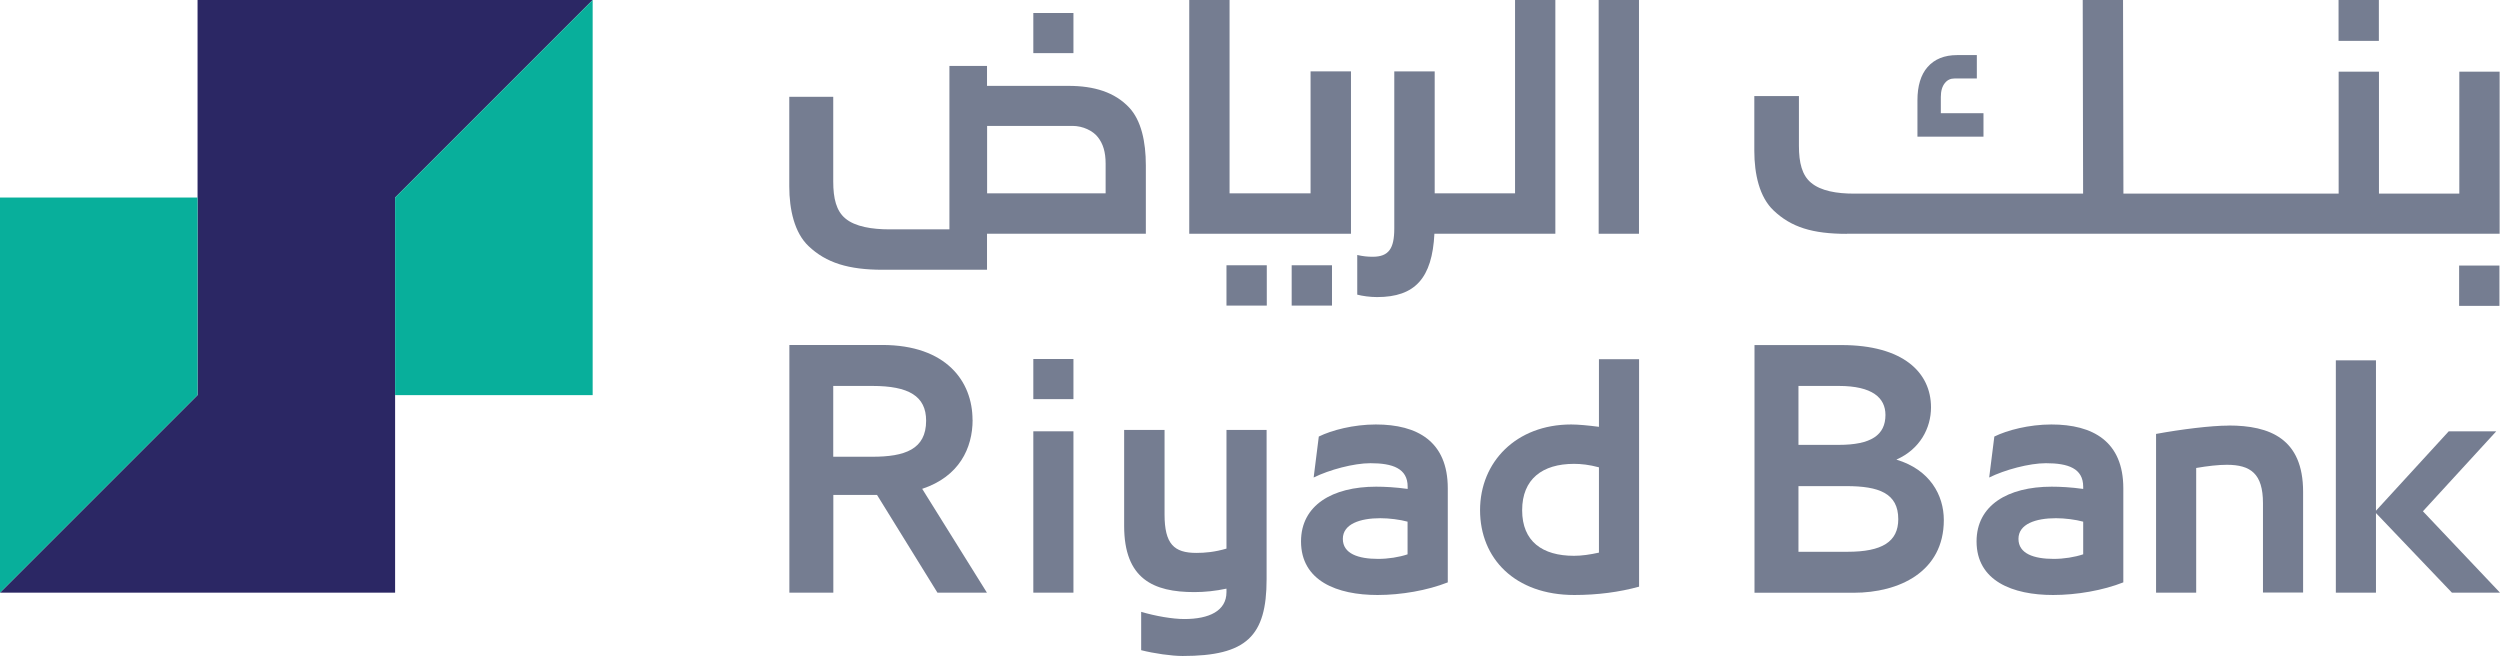
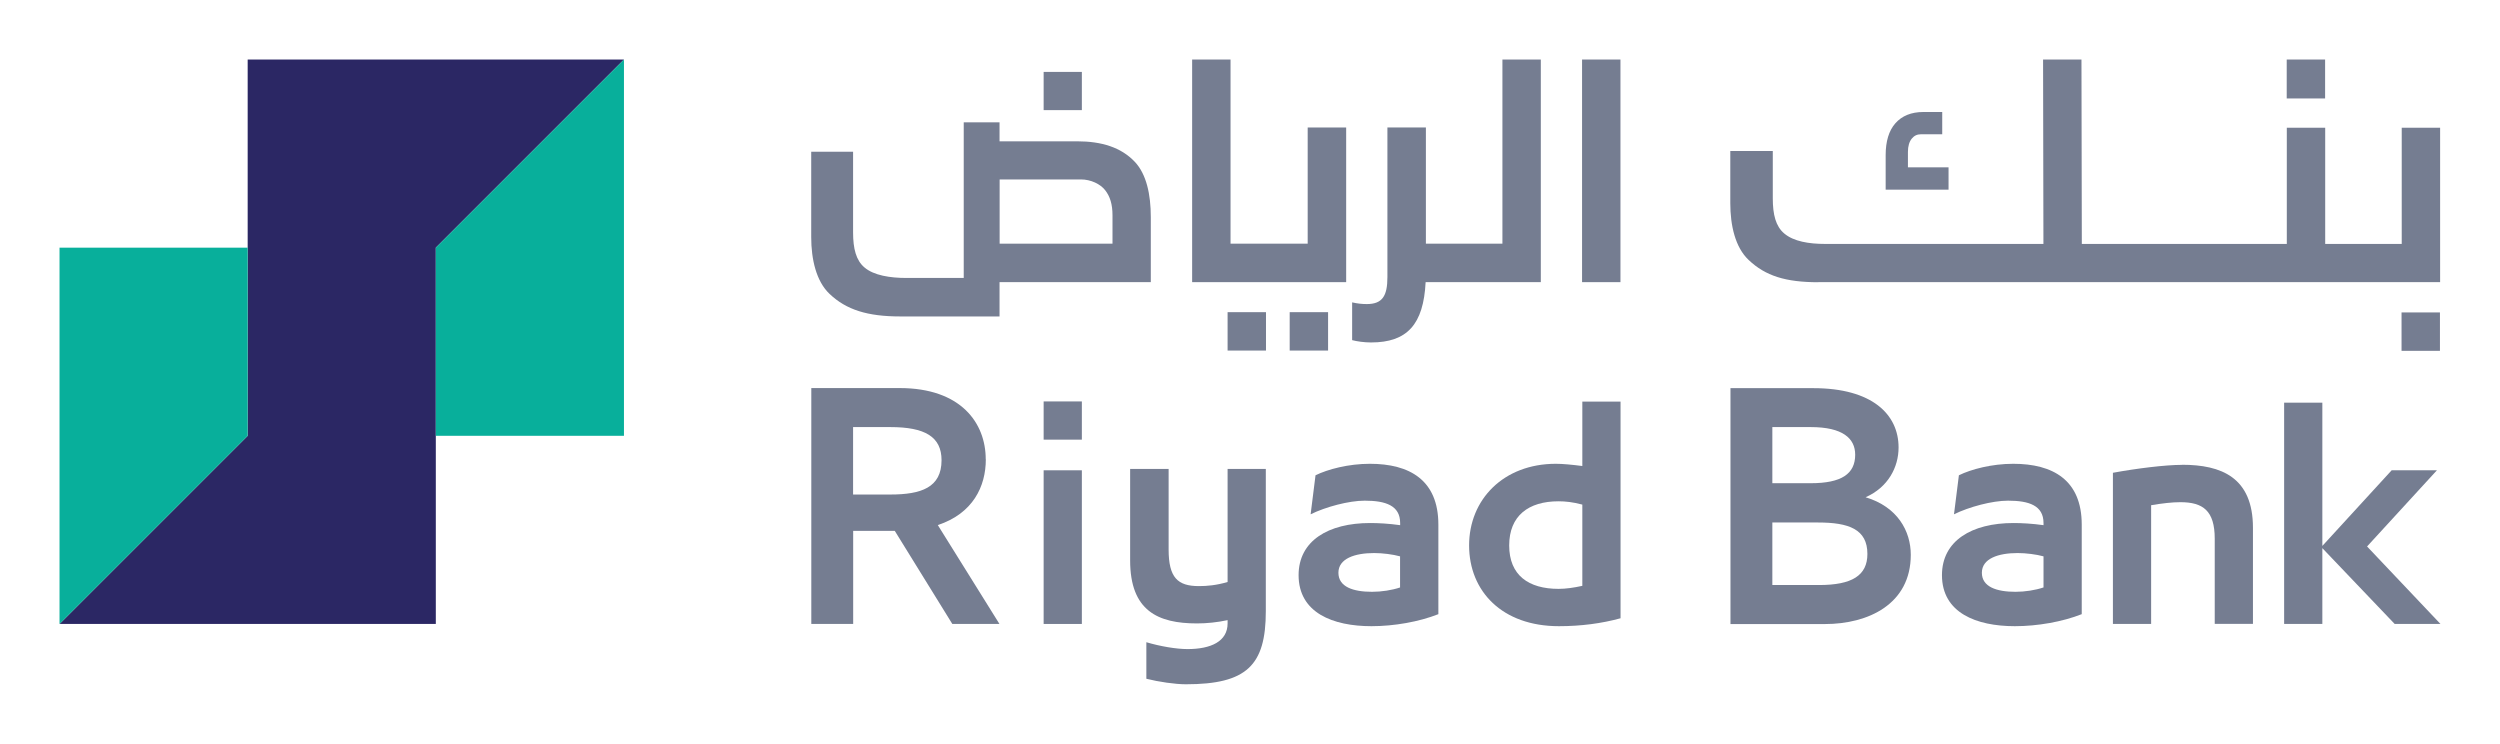
- <svg xmlns="http://www.w3.org/2000/svg" id="Layer_1" viewBox="0 0 267.27 70.14">
+ <svg xmlns="http://www.w3.org/2000/svg" id="Layer_1" viewBox="-6.682 -6.682 280.634 83.493">
  <defs>
    <style>.cls-1{fill:#08af9b;}.cls-2{fill:#2b2764;}.cls-3{fill:#757d91;}</style>
  </defs>
  <g>
    <polygon class="cls-2" points="42.24 21.12 63.36 0 21.12 0 21.12 21.12 21.12 42.24 0 63.36 42.24 63.36 42.24 42.24 42.24 42.24 42.24 21.12" />
    <g>
      <polygon class="cls-1" points="42.24 21.12 42.24 42.24 42.24 42.24 63.36 42.24 63.36 0 42.24 21.12" />
      <polygon class="cls-1" points="0 63.36 21.12 42.24 21.12 21.12 0 21.12 0 63.36" />
    </g>
  </g>
  <g>
    <rect class="cls-3" x="138.09" y="28.36" width="4.31" height="4.31" />
    <rect class="cls-3" x="131.12" y="28.36" width="4.31" height="4.31" />
    <path class="cls-3" d="M122.5,17.68c0-2.53-.49-4.81-1.79-6.19-1.54-1.63-3.72-2.31-6.5-2.31h-8.69v-2.13h-4.02V24.52h-6.43c-1.82,0-3.65-.28-4.7-1.17-.96-.8-1.29-2.13-1.29-3.94V10.35h-4.7v9.58c0,2.5,.56,4.96,2.06,6.38,1.88,1.79,4.27,2.53,7.94,2.53h11.14v-3.85h16.98v-7.31Zm-4.31,2.99h-12.66v-7.21h9.13c1.11,0,2.18,.52,2.71,1.2,.56,.71,.83,1.6,.83,2.83v3.17Z" />
    <polygon class="cls-3" points="144.43 7.63 140.11 7.63 140.11 20.67 131.45 20.67 131.45 0 127.14 0 127.14 24.99 144.43 24.99 144.43 7.63" />
    <rect class="cls-3" x="170.91" width="4.31" height="24.99" />
    <rect class="cls-3" x="110.47" y="1.39" width="4.29" height="4.29" />
    <rect class="cls-3" x="250.01" width="4.31" height="4.37" />
    <rect class="cls-3" x="262.9" y="28.39" width="4.31" height="4.31" />
    <path class="cls-3" d="M197.42,24.99h69.81V7.66h-4.31v13.04h-8.59V7.66h-4.31v13.04h-23.01l-.04-20.7h-4.31l.04,20.7h-24.5c-1.82,0-3.54-.28-4.59-1.17-.96-.8-1.29-2.13-1.29-3.94v-5.32h-4.77v5.85c0,2.5,.55,4.96,2.06,6.38,1.88,1.79,4.16,2.5,7.83,2.5Z" />
    <path class="cls-3" d="M212.04,12.1h-4.55v-1.73c0-.65,.15-1.15,.44-1.5,.27-.33,.6-.48,1.03-.48h2.38v-2.5h-2.11c-1.36,0-2.42,.43-3.16,1.28-.72,.82-1.08,2.02-1.08,3.56v3.88h7.06v-2.5Z" />
    <path class="cls-3" d="M153.34,24.99h12.94s0-24.99,0-24.99h-4.31V20.67h-8.59V7.63h-4.32V24.43c0,2.13-.58,3.02-2.31,3.02-.54,0-1.04-.05-1.65-.19v4.24c.53,.14,1.35,.26,2.12,.26,4.07,0,5.89-2.03,6.13-6.77Z" />
    <path class="cls-3" d="M103.97,44.88c0-4.08-2.78-8-9.66-8h-9.92v26.48h4.7v-10.45h4.67l6.46,10.45h5.29l-6.92-11.1c3.95-1.31,5.39-4.34,5.39-7.38Zm-10.71,3.95h-4.18v-7.57h4.18c3.88,0,5.75,1.08,5.75,3.72,0,3.07-2.29,3.85-5.75,3.85Z" />
    <path class="cls-3" d="M147.09,45.38c-2.39,0-4.72,.61-6.1,1.29l-.55,4.38c1.68-.83,4.29-1.53,6.07-1.53,2.36,0,3.98,.55,3.98,2.51v.24c-1.29-.18-2.45-.24-3.37-.24-4.69,0-8.03,1.99-8.03,5.85,0,4.23,3.86,5.73,8.18,5.73,2.54,0,5.33-.49,7.51-1.35v-10.05c0-5.02-3.25-6.83-7.69-6.83Zm3.4,13.88c-.92,.31-2.08,.49-3.16,.49-2.11,0-3.77-.55-3.77-2.14s1.84-2.21,4.01-2.21c.95,0,2.11,.15,2.91,.37v3.49Z" />
    <path class="cls-3" d="M170.94,45.63c-1.16-.15-2.21-.25-2.97-.25-5.88,0-9.74,4.01-9.74,9.16s3.71,9.07,10.08,9.07c2.48,0,4.81-.31,6.92-.89v-24.32h-4.29v7.23Zm0,13.45c-.95,.21-1.84,.34-2.67,.34-3.37,0-5.54-1.53-5.54-4.87s2.17-4.96,5.54-4.96c.77,0,1.62,.09,2.67,.37v9.13Z" />
    <path class="cls-3" d="M131.12,58.65c-1.26,.37-2.3,.46-3.22,.46-2.39,0-3.4-.95-3.4-4.11v-9.04h-4.32v10.26c0,5.67,3.12,7.08,7.51,7.08,1.1,0,2.27-.12,3.43-.37v.37c0,2.02-1.87,2.88-4.5,2.88-1.26,0-3.07-.31-4.62-.77v4.1c1.37,.35,3.25,.62,4.43,.62,6.83,0,8.98-2.11,8.98-8.21v-15.96h-4.29v12.68Z" />
    <path class="cls-3" d="M219.31,45.38c-2.39,0-4.72,.61-6.1,1.29l-.55,4.38c1.68-.83,4.29-1.53,6.07-1.53,2.36,0,3.98,.55,3.98,2.51v.24c-1.29-.18-2.45-.24-3.37-.24-4.69,0-8.03,1.99-8.03,5.85,0,4.23,3.86,5.73,8.18,5.73,2.54,0,5.33-.49,7.51-1.35v-10.05c0-5.02-3.25-6.83-7.69-6.83Zm3.4,13.88c-.92,.31-2.08,.49-3.15,.49-2.11,0-3.77-.55-3.77-2.14s1.84-2.21,4.01-2.21c.95,0,2.11,.15,2.91,.37v3.49Z" />
    <path class="cls-3" d="M238.25,45.5c-1.87,0-5.09,.4-7.75,.89v16.97h4.29v-13.33c1.23-.21,2.36-.34,3.28-.34,2.54,0,3.86,.95,3.86,4.1v9.56h4.29v-10.78c0-5.67-3.55-7.08-7.96-7.08Z" />
    <polygon class="cls-3" points="259.03 54.66 266.87 46.11 261.79 46.11 254.01 54.6 254.01 38.52 249.72 38.52 249.72 63.36 254.01 63.36 254.01 54.85 262.13 63.36 267.27 63.36 259.03 54.66" />
    <path class="cls-3" d="M202.75,49.13c2.51-1.11,3.69-3.36,3.69-5.58,0-3.72-2.97-6.66-9.57-6.66h-9.3v26.48h10.61c4.83,0,9.63-2.22,9.63-7.77,0-2.68-1.5-5.39-5.06-6.46Zm-10.48-7.87h4.31c3.59,0,4.99,1.27,4.99,3.1,0,2.15-1.53,3.2-4.99,3.2h-4.31v-6.3Zm5.25,17.73h-5.25v-7.02h5.12c3.46,0,5.55,.75,5.55,3.53,0,2.42-1.73,3.49-5.42,3.49Z" />
    <rect class="cls-3" x="110.47" y="46.11" width="4.29" height="17.25" />
    <rect class="cls-3" x="110.47" y="38.38" width="4.29" height="4.29" />
  </g>
</svg>
